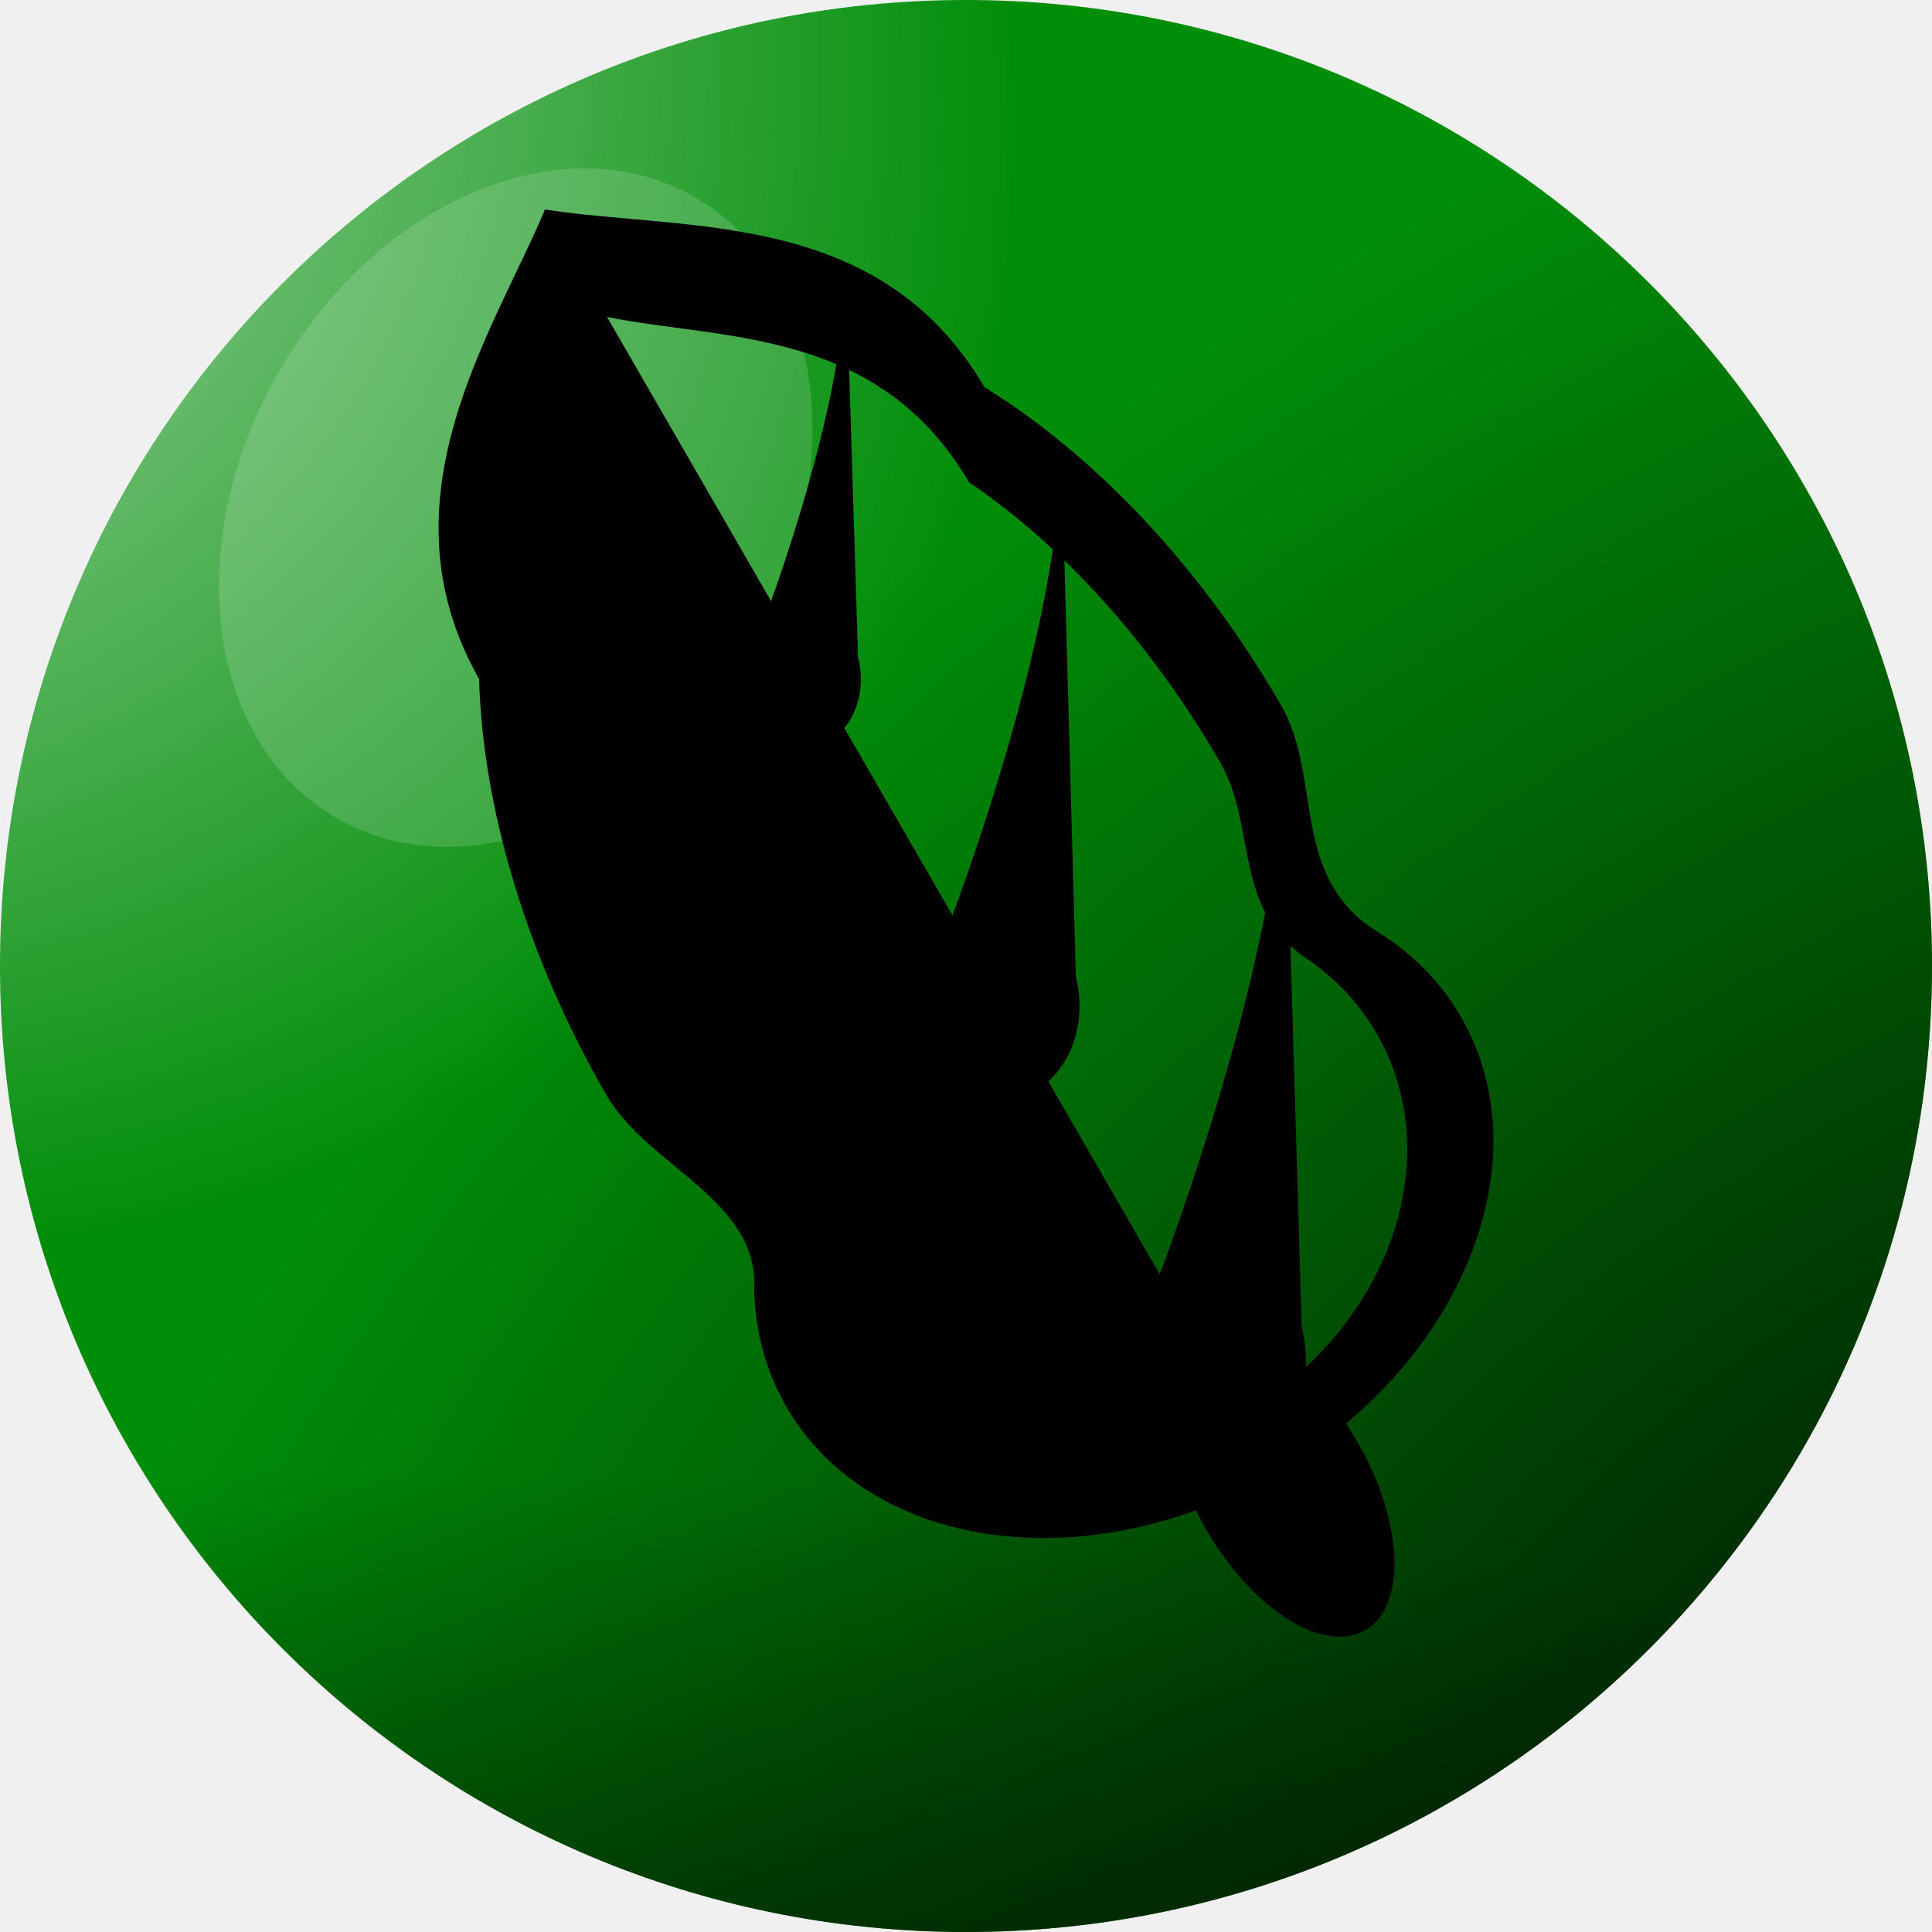
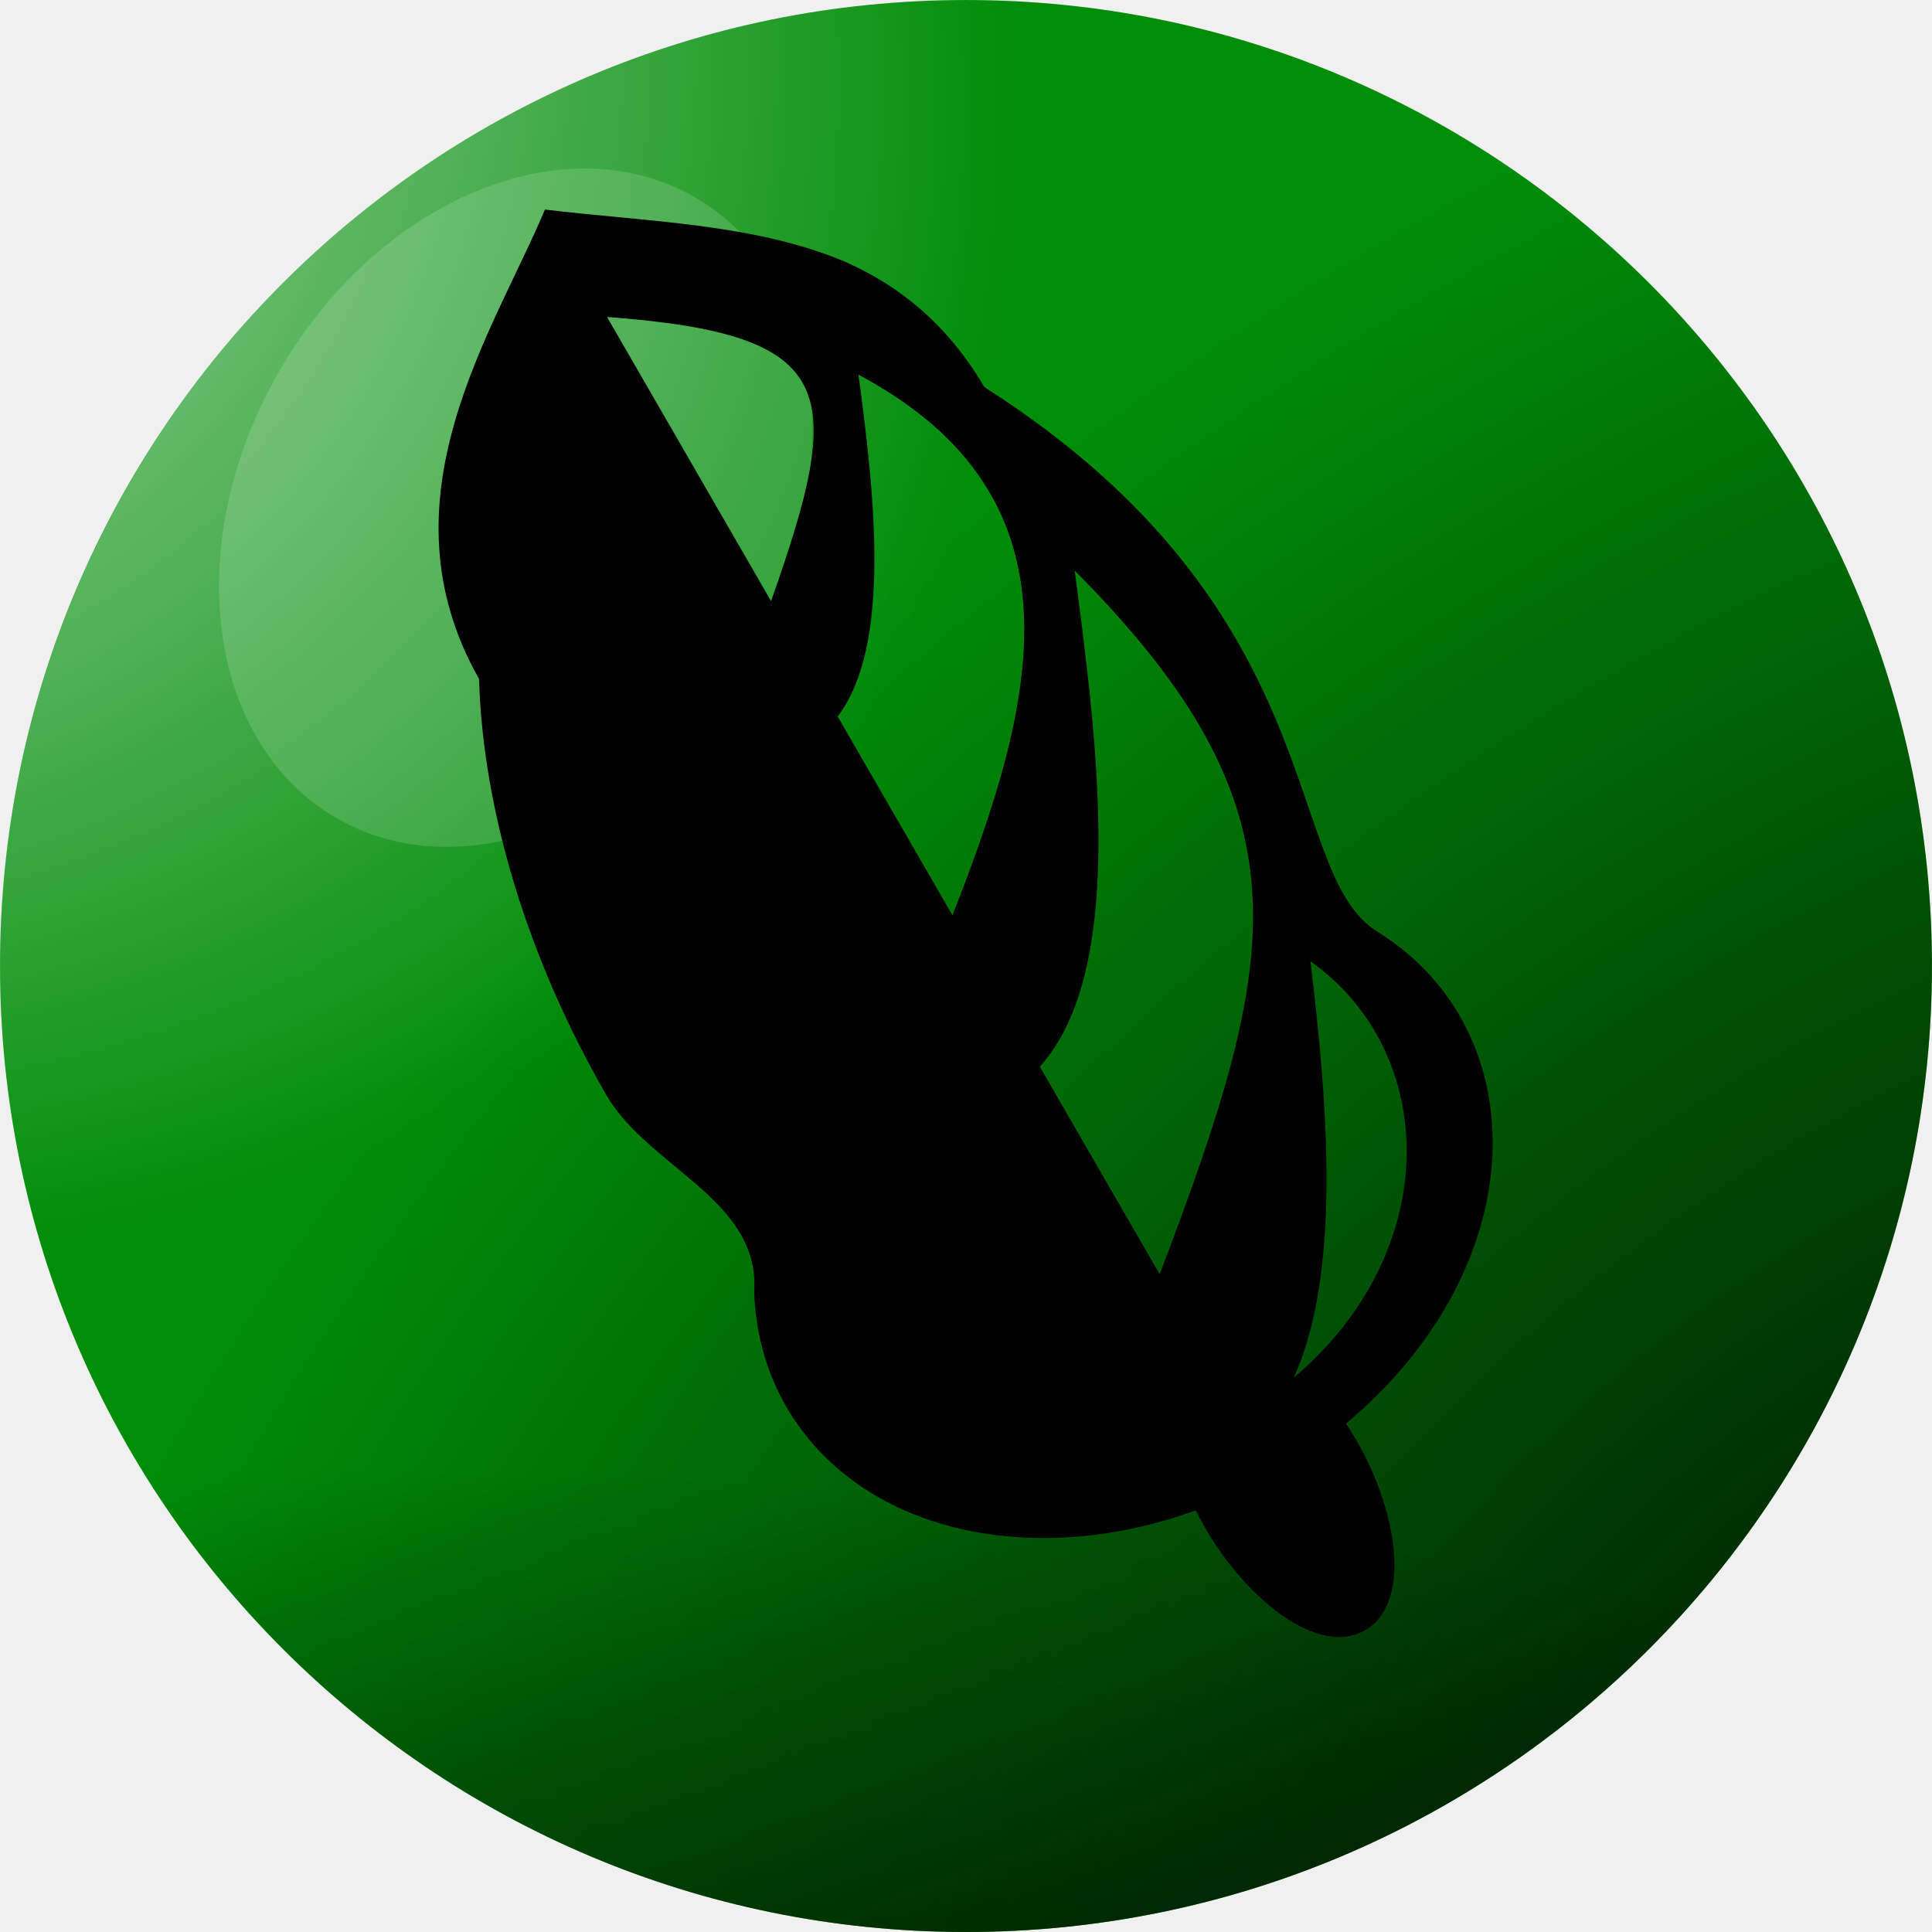
- <svg xmlns="http://www.w3.org/2000/svg" xmlns:xlink="http://www.w3.org/1999/xlink" version="1.1" id="svg2" width="500" height="500" viewBox="0 0 500 500" xml:space="preserve">
+ <svg xmlns="http://www.w3.org/2000/svg" xmlns:xlink="http://www.w3.org/1999/xlink" version="1.1" id="svg2" width="100" height="100" viewBox="0 0 100 100" xml:space="preserve">
  <defs id="defs6">
    <linearGradient id="linearGradient13977">
      <stop style="stop-color:#ffffff;stop-opacity:1;" offset="0" id="stop13973" />
      <stop style="stop-color:#ffffff;stop-opacity:0;" offset="1" id="stop13975" />
    </linearGradient>
    <linearGradient id="linearGradient8394">
      <stop style="stop-color:#000000;stop-opacity:1;" offset="0" id="stop8390" />
      <stop style="stop-color:#000000;stop-opacity:0;" offset="1" id="stop8392" />
    </linearGradient>
-     <radialGradient xlink:href="#linearGradient8394" id="radialGradient3641-0-9-3-3" cx="748.524" cy="897.765" fx="748.524" fy="897.765" r="23.524" gradientUnits="userSpaceOnUse" gradientTransform="matrix(22.64762,-17.67901,13.07243,16.74638,-20864.901,1797.14)" />
-     <radialGradient xlink:href="#linearGradient8394" id="radialGradient3641-0-9-6-4-6" cx="748.524" cy="897.765" fx="748.524" fy="897.765" r="23.524" gradientUnits="userSpaceOnUse" gradientTransform="matrix(22.78147,-17.50618,7.135184,9.285292,-15481.919,2084.285)" />
-     <radialGradient xlink:href="#linearGradient13977" id="radialGradient3641-1-9-3-7-1" cx="746.434" cy="904.352" fx="746.434" fy="904.352" r="23.524" gradientUnits="userSpaceOnUse" gradientTransform="matrix(10.88632,-10.95739,15.07094,14.97319,-28366.249,-9253.22)" />
+     <radialGradient xlink:href="#linearGradient8394" id="radialGradient3641-0-9-3-3" cx="748.524" cy="897.765" fx="748.524" fy="897.765" r="23.524" gradientUnits="userSpaceOnUse" gradientTransform="matrix(4.529305,-3.535764,2.614359,3.34924,1632.354,2819.83)" />
+     <radialGradient xlink:href="#linearGradient8394" id="radialGradient3641-0-9-6-4-6" cx="748.524" cy="897.765" fx="748.524" fy="897.765" r="23.524" gradientUnits="userSpaceOnUse" gradientTransform="matrix(4.55616,-3.501134,1.426995,1.857004,2748.371,-1948.345)" />
+     <radialGradient xlink:href="#linearGradient13977" id="radialGradient3641-1-9-3-7-1" cx="746.434" cy="904.352" fx="746.434" fy="904.352" r="23.524" gradientUnits="userSpaceOnUse" gradientTransform="matrix(2.17716,-2.191453,3.014044,2.994604,-11102.578,-5055.771)" />
  </defs>
-   <g id="g8" transform="translate(-7256.329,-3075.5)">
-     <circle style="fill:#008d08;fill-opacity:1;stroke-width:175.21" id="path761-70-1-2-0-7" cx="7506.33" cy="3325.5" r="250" />
-     <circle style="fill:url(#radialGradient3641-0-9-3-3);fill-opacity:1;stroke-width:175.21" id="path761-70-3-7-9-3-6" cx="7506.33" cy="3325.5" r="250" />
-     <circle style="fill:url(#radialGradient3641-0-9-6-4-6);fill-opacity:1;stroke-width:175.21" id="path761-70-3-7-9-9-6-5" cx="7659.26" cy="-2956.293" r="250" transform="rotate(45)" />
-     <circle style="fill:url(#radialGradient3641-1-9-3-7-1);fill-opacity:1;stroke-width:175.21" id="path761-70-3-0-8-8-1-6" cx="-7001.707" cy="-4287.194" r="250" transform="rotate(172.4152)" />
-     <ellipse style="fill:#ffffff;fill-opacity:0.15;stroke-width:1.787" id="path16255-0-4" cx="8003.194" cy="-917.658" rx="70.661" ry="92.769" transform="rotate(30)" />
-     <g id="g3" transform="matrix(0.7908655,-0.4566064,0.4566064,0.7908655,504.9743,4211.813)">
-       <path id="path17644-5-2" style="fill:#000000;fill-opacity:1;stroke-width:0.409" d="m 7236.357,2979.977 c -27.919,51.847 -108.258,116.477 -108.258,116.477 -18.617,12.66 -49.328,33.52 -23.65,50.974 24.773,15.556 45.979,1.718 51.659,-18.425 z" />
-       <path id="path17644-5-2-8" style="fill:#000000;fill-opacity:1;stroke-width:0.369" d="m 7223.099,2876.551 c -25.307,46.749 -98.13,105.022 -98.13,105.022 -16.875,11.415 -44.714,30.223 -21.438,45.961 22.456,14.026 41.678,1.549 46.826,-16.613 z" />
-       <path id="path17644-5-2-8-9" style="fill:#000000;fill-opacity:1;stroke-width:0.272" d="m 7195.478,2802.346 c -18.56,34.577 -71.967,77.679 -71.967,77.679 -12.376,8.443 -32.792,22.354 -15.722,33.995 16.469,10.374 30.566,1.146 34.342,-12.288 z" />
-       <path id="path1" style="fill:#000000;fill-opacity:1;stroke-width:1.136" d="m 7128.718,2747.517 c -29.728,22.656 -82.243,47.228 -82.688,105.861 -17.86,33.153 -27.719,75.891 -27.719,120.158 0,23.769 23.014,47.581 8.381,69.269 -5.531,10.372 -8.378,21.485 -8.381,32.709 -5e-4,40.741 36.686,74.837 85.836,83.5 a 24.779,47.291 0 0 0 -0.209,6.131 24.779,47.291 0 0 0 24.779,47.291 24.779,47.291 0 0 0 24.779,-47.291 24.779,47.291 0 0 0 -0.209,-6.131 c 49.15,-8.662 85.836,-42.759 85.836,-83.5 0,-11.223 -2.849,-22.337 -8.379,-32.709 -14.001,-25.871 8.377,-45.501 8.379,-69.269 3e-4,-44.267 -9.859,-87.005 -27.719,-120.158 -0.445,-58.633 -50.616,-80.081 -82.688,-105.861 z m 0,35.172 c 25.377,22.394 65.076,41.023 65.428,91.953 14.132,28.797 21.932,65.92 21.932,104.371 0,20.646 -17.707,37.696 -6.629,60.168 4.376,9.009 6.629,18.663 6.629,28.412 5e-4,41.077 -39.112,74.377 -87.359,74.377 -48.247,3e-4 -87.36,-33.299 -87.359,-74.377 0,-9.749 2.255,-19.403 6.631,-28.412 11.578,-18.839 -6.631,-39.522 -6.631,-60.168 -2e-4,-38.451 7.8,-75.574 21.932,-104.371 0.352,-50.93 41.906,-72.274 65.428,-91.953 z" />
-       <path id="path3" style="fill:#000000;fill-opacity:1;stroke-width:0.589" d="m 7128.722,2772.646 c -2.139,0.69 -8.018,4.934 -25.232,17.929 -29.741,22.451 -43.362,43.77 -45.423,71.094 -0.453,6.006 -0.662,6.749 -3.896,13.782 -12.406,26.978 -20.18,64.375 -20.191,97.116 0,9.683 0.915,14.236 5.778,28.644 6.806,20.162 7.125,26.835 1.793,37.567 -14.22,28.62 -8.176,58.543 16.427,81.322 15.559,14.405 36.437,23.411 59.676,25.742 3.671,0.368 7.367,0.545 11.068,0.539 z" />
-     </g>
+   <g id="g8" transform="translate(-7256.328,-3075.499)">
+     <ellipse style="fill:#008d08;fill-opacity:1;stroke-width:35.041" id="path761-70-1-2-0-7" cx="7306.327" cy="3125.499" rx="49.998" ry="49.999" />
+     <ellipse style="fill:url(#radialGradient3641-0-9-3-3);fill-opacity:1;stroke-width:35.041" id="path761-70-3-7-9-3-6" cx="7306.327" cy="3125.499" rx="49.998" ry="49.999" />
+     <circle style="fill:url(#radialGradient3641-0-9-6-4-6);fill-opacity:1;stroke-width:35.041" id="path761-70-3-7-9-9-6-5" cx="7376.471" cy="-2956.43" r="49.999" transform="matrix(0.7070935,0.7071201,-0.7070933,0.7071203,0,0)" />
+     <ellipse style="fill:url(#radialGradient3641-1-9-3-7-1);fill-opacity:1;stroke-width:35.041" id="path761-70-3-0-8-8-1-6" cx="-6829.873" cy="-4062.577" transform="matrix(-0.9912499,0.1319989,-0.13199,-0.991251,0,0)" rx="49.998" ry="49.999" />
+     <ellipse style="fill:#ffffff;fill-opacity:0.15;stroke-width:0.357" id="path16255-0-4" cx="7858.185" cy="-955.422" rx="14.132" ry="18.553" transform="matrix(0.8660172,0.5000141,-0.4999857,0.8660337,0,0)" />
+     <path id="path17644-5-2" style="fill:#000000;fill-opacity:1;stroke-width:0.075" d="m 7284.535,3086.342 c -2.633,6.298 -8.695,14.981 -3.412,24.295 0.203,6.875 2.546,14.535 6.588,21.537 2.171,3.76 7.985,5.424 7.651,10.191 0.072,2.146 0.637,4.164 1.661,5.939 3.72,6.444 12.636,8.487 21.201,5.369 2.003,4.094 6.144,7.719 8.764,6.206 2.62,-1.513 1.552,-6.909 -0.992,-10.694 9.826,-8.244 9.836,-20.345 1.639,-25.454 -5.017,-3.084 -2.151,-16.601 -20.354,-28.194 -1.93,-3.285 -4.425,-5.251 -7.174,-6.472 -4.708,-2.017 -10.414,-2.086 -15.58,-2.721 z m 3.213,5.564 c 12.134,0.895 12.32,3.844 8.491,14.708 z m 13.016,2.988 c 12.072,6.434 9.126,17.09 4.864,27.983 l -5.941,-10.291 c 2.821,-3.723 1.888,-11.608 1.077,-17.693 z m 11.195,10.144 c 12.278,12.362 10.744,19.738 4.394,36.416 l -6.204,-10.745 c 4.554,-5.043 2.938,-17.011 1.809,-25.67 z m 12.196,20.216 c 6.66,4.717 6.907,14.982 -0.866,21.56 2.447,-5.364 1.792,-14.001 0.866,-21.56 z" />
  </g>
</svg>
